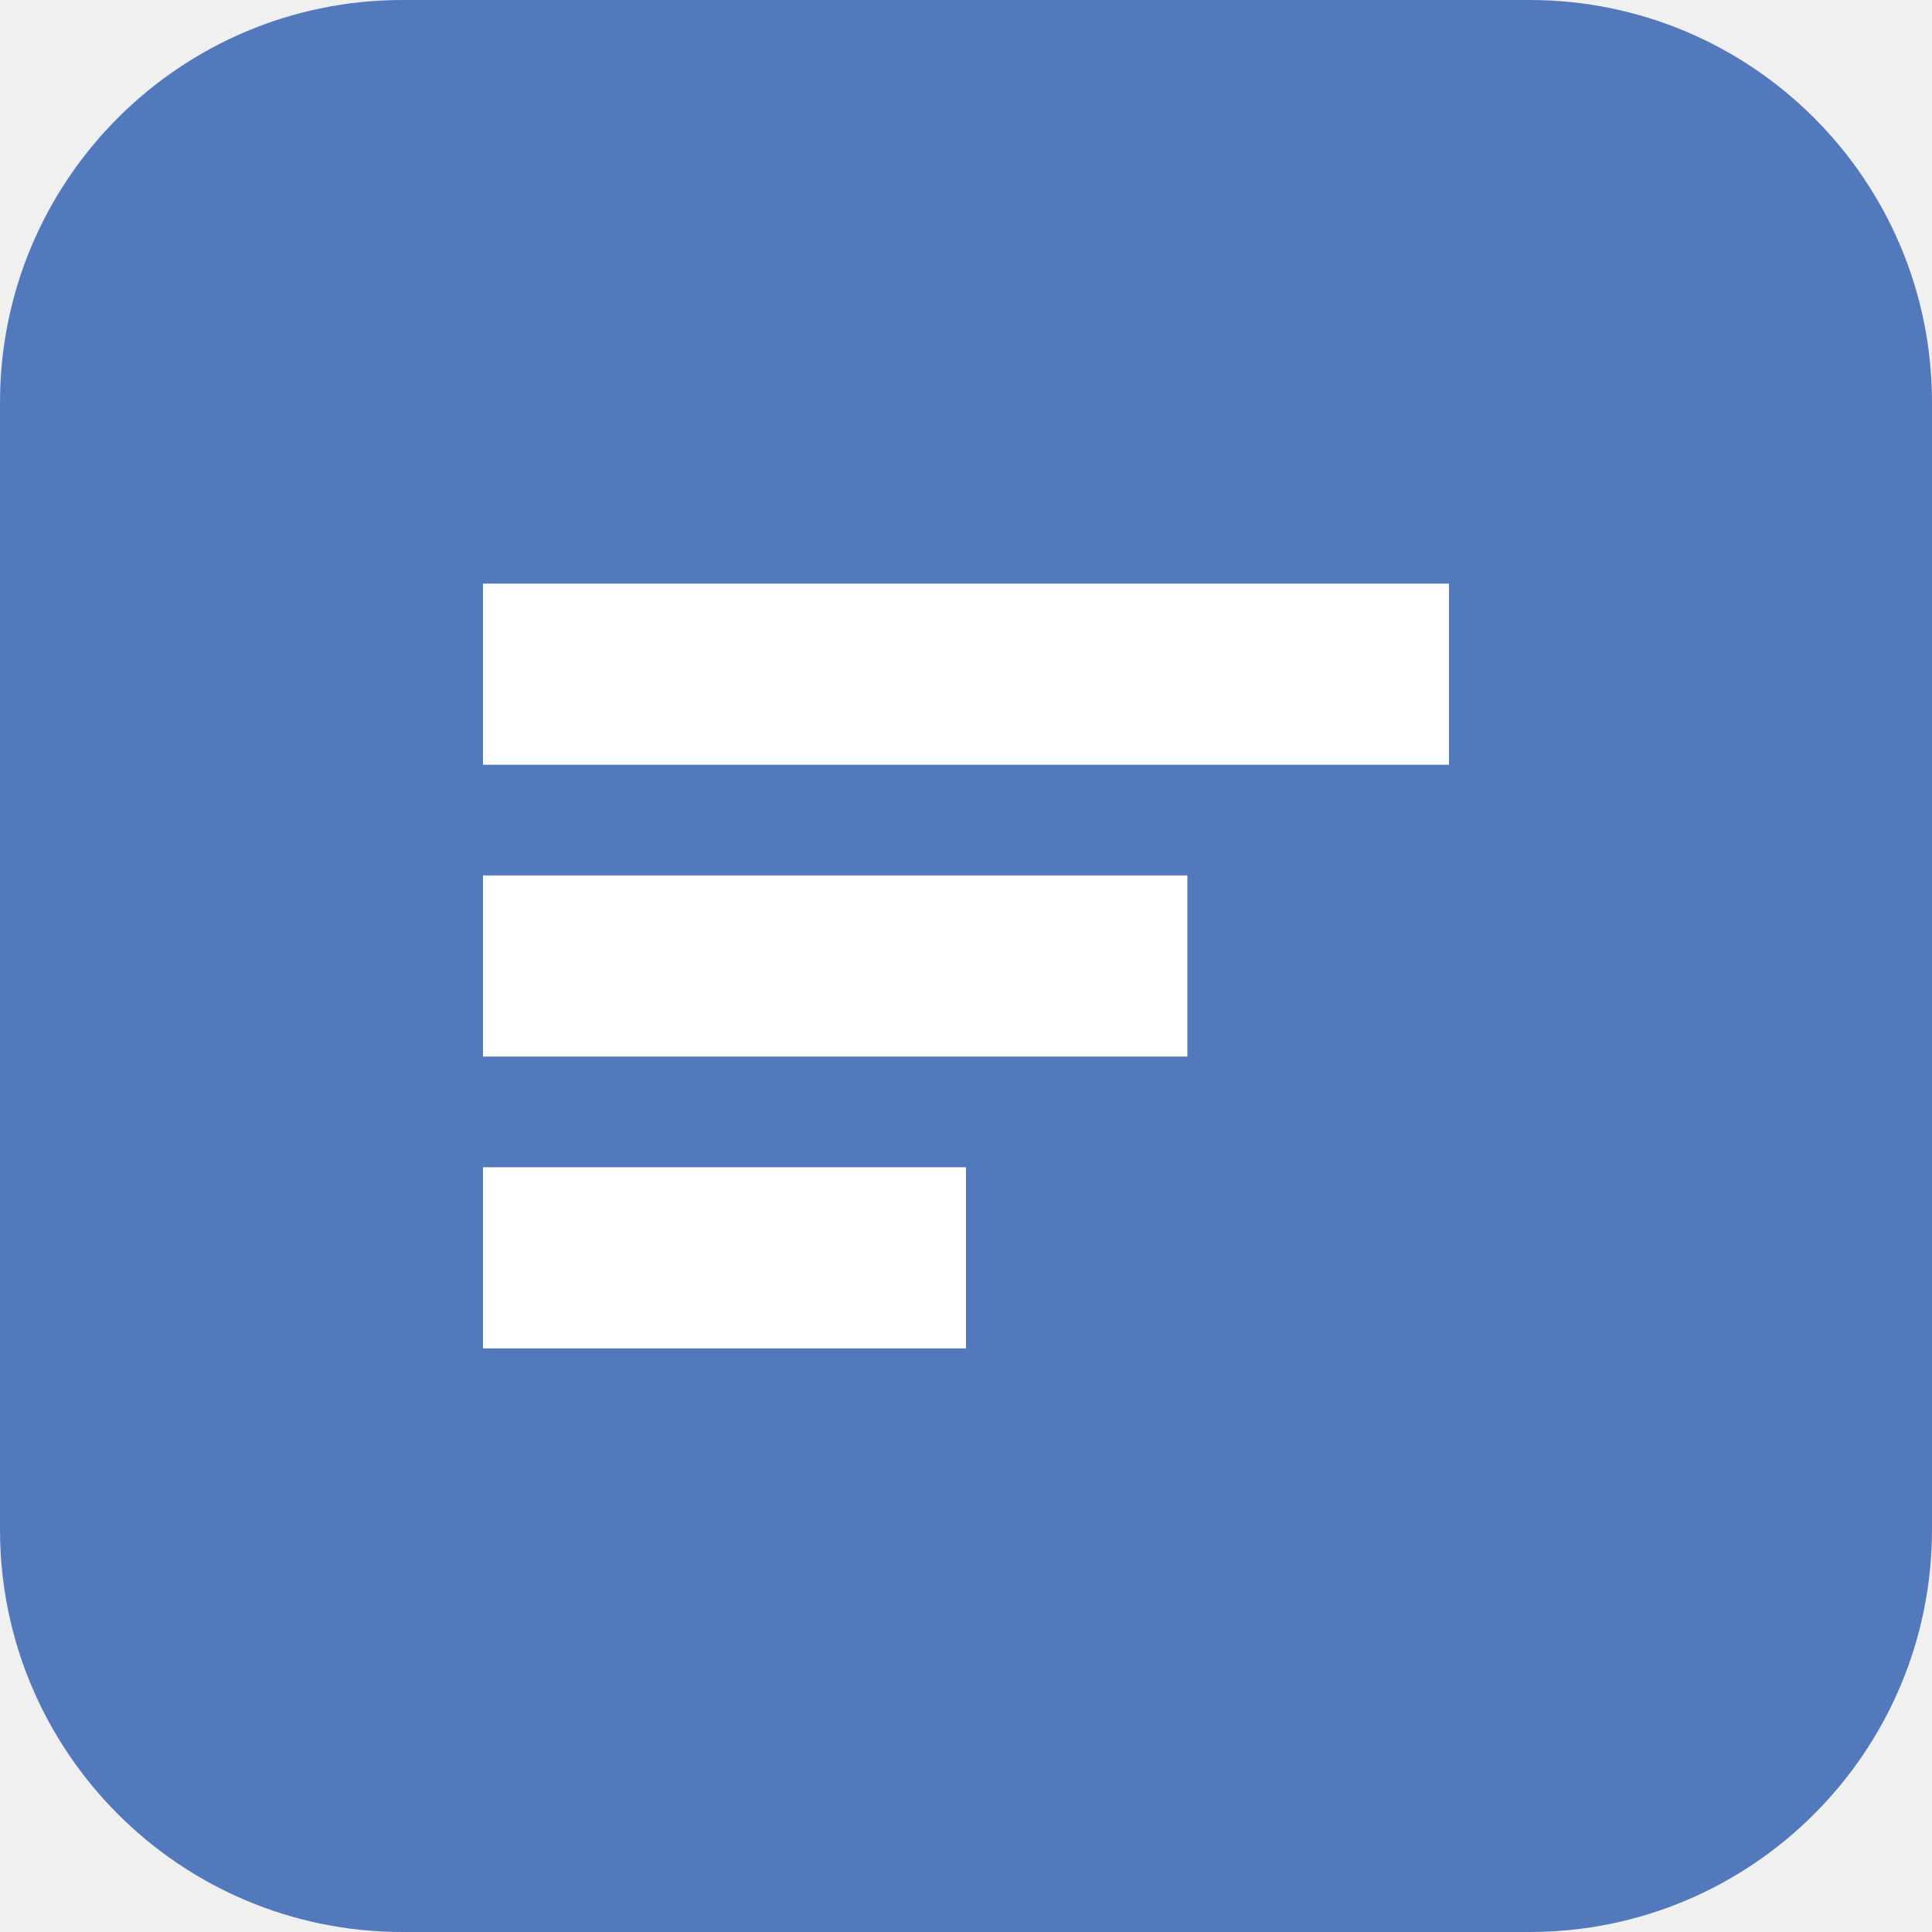
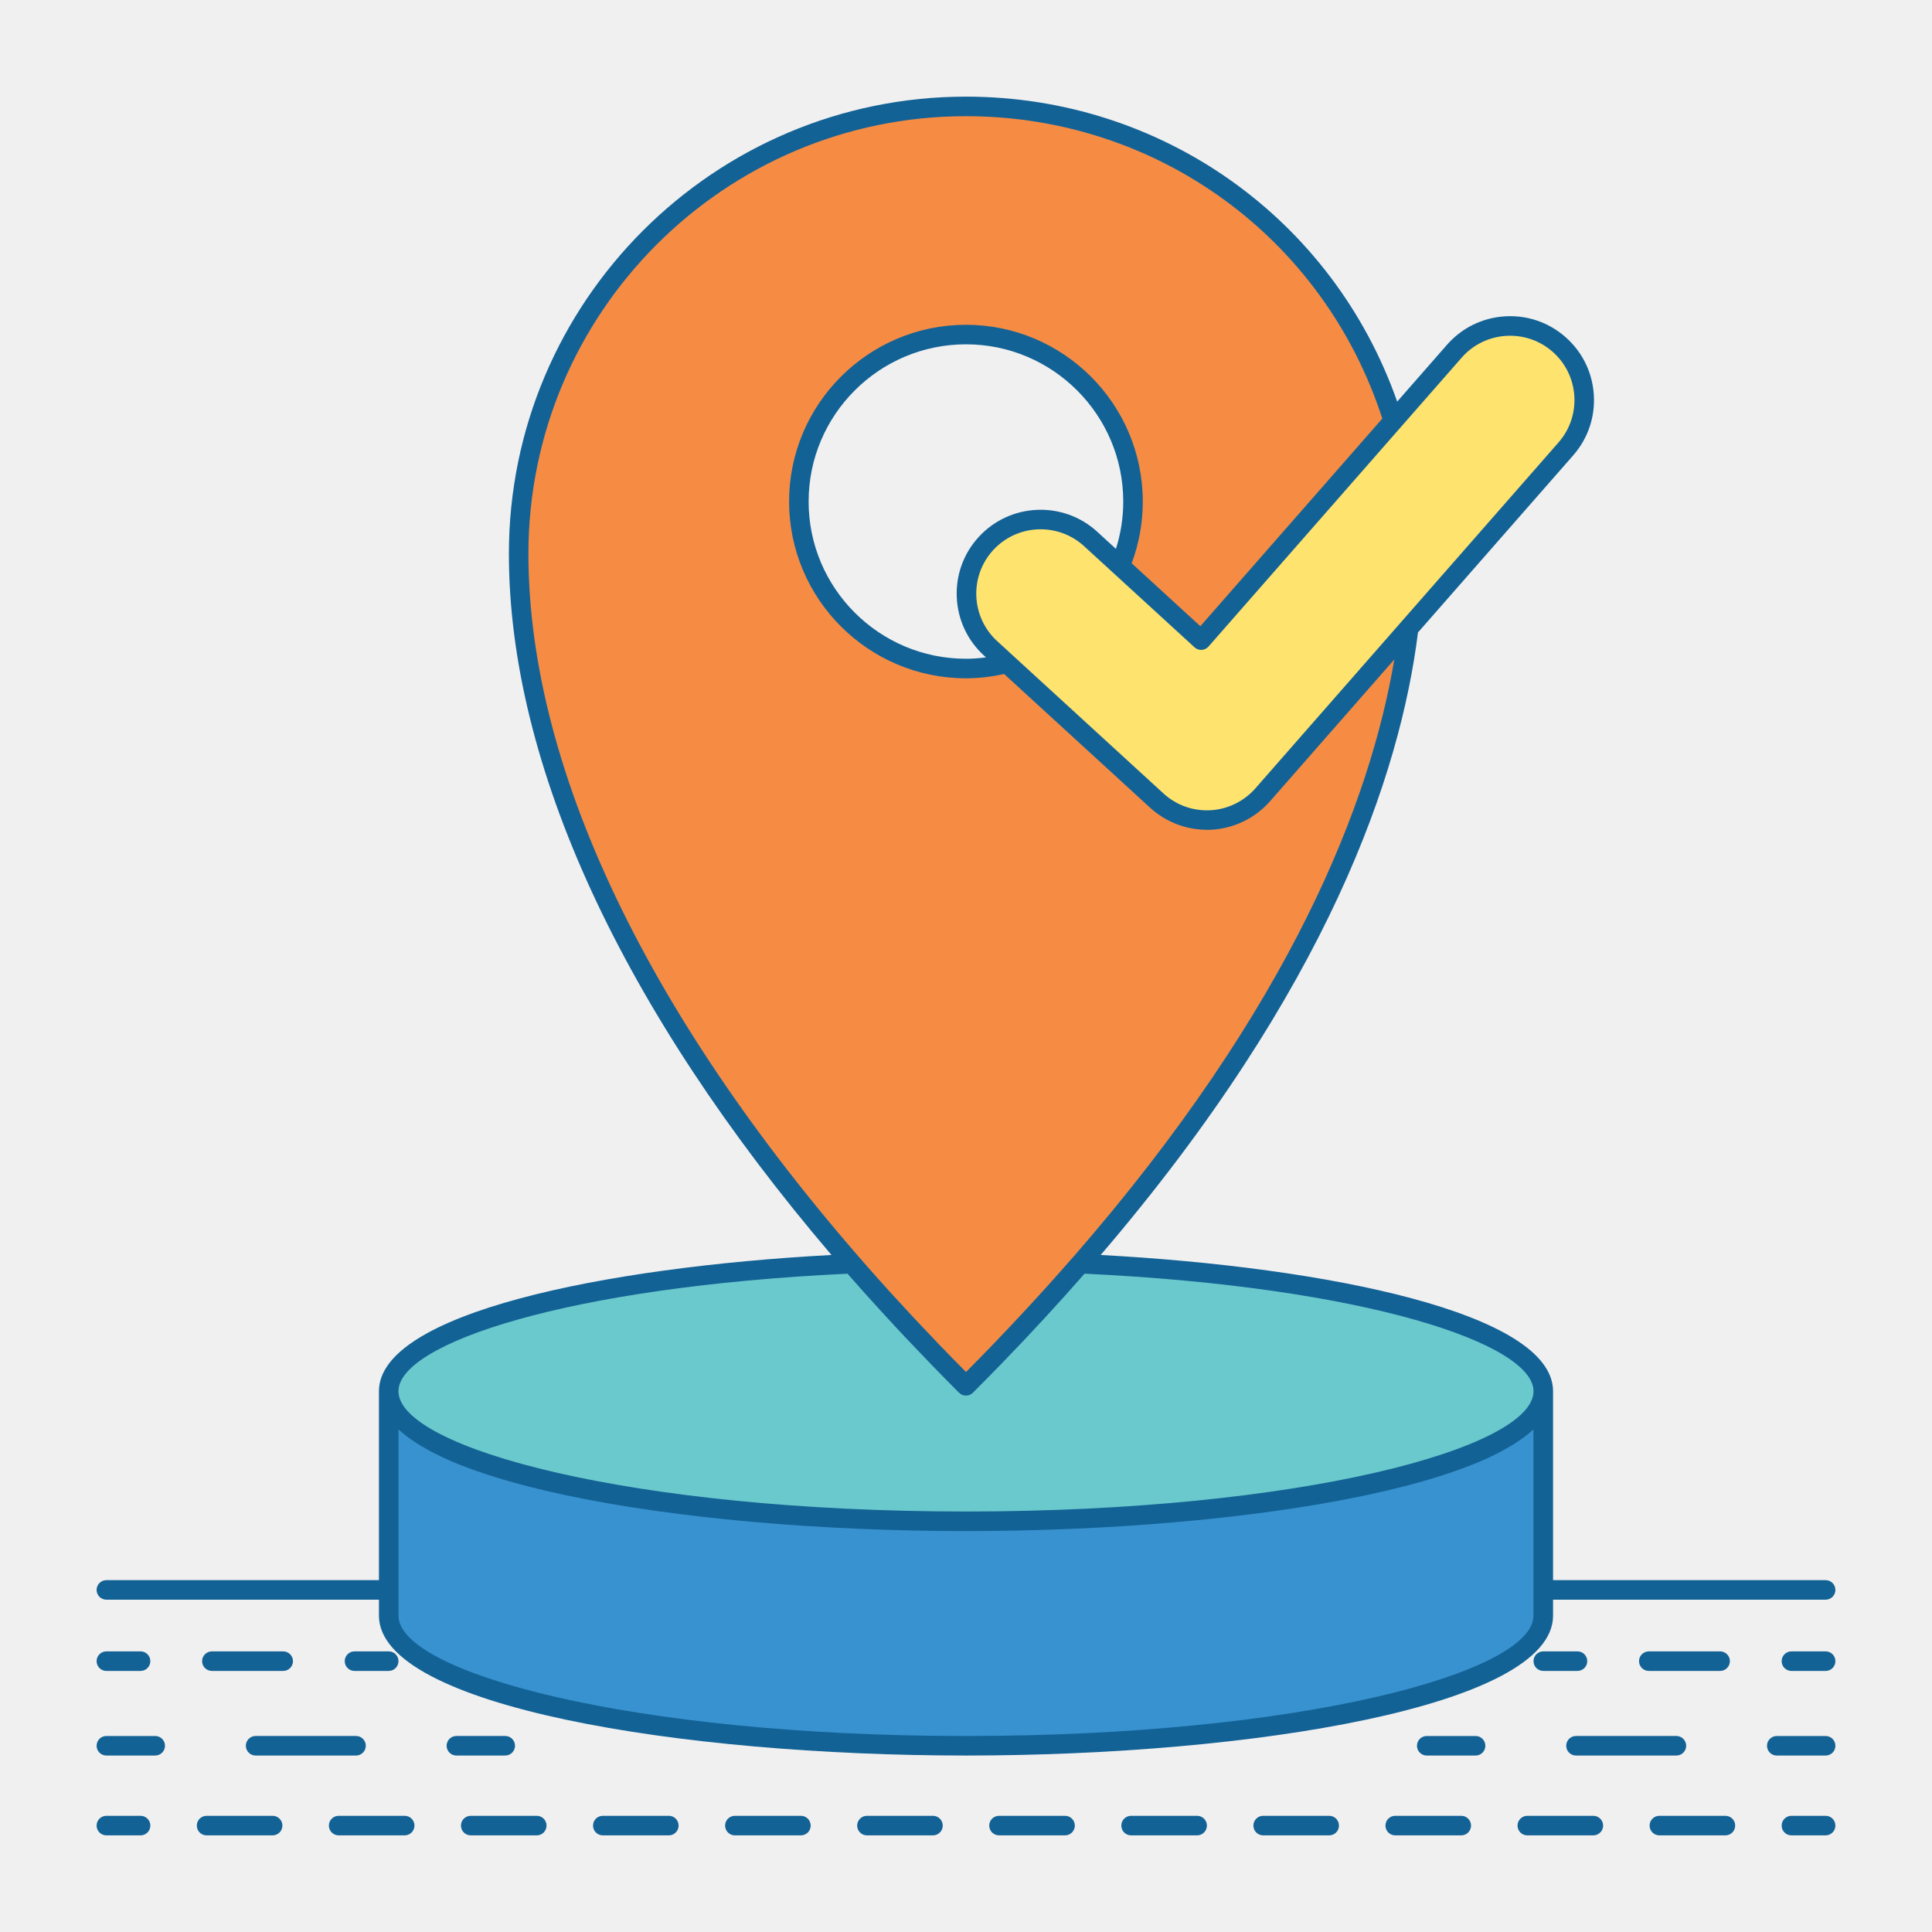
- <svg xmlns="http://www.w3.org/2000/svg" viewBox="0 0 192 192">
-   <rect width="192" height="192" rx="40" fill="#5379bd" />
-   <path d="M48 58h96v18H48zm0 29h70v18H48zm0 29h48v18H48z" fill="#fff" />
+ <svg xmlns="http://www.w3.org/2000/svg" height="800px" width="800px" version="1.1" id="Layer_1" viewBox="0 0 100 100" enable-background="new 0 0 100 100" xml:space="preserve">
+   <g>
+     <path fill="#3792CF" d="M50,78.743c-16.503,0-29.881-3.014-29.881-6.732v11.617c0,3.718,13.378,6.732,29.881,6.732   s29.881-3.014,29.881-6.732V72.011C79.881,75.729,66.503,78.743,50,78.743z" />
+     <path fill="#6AC9CC" d="M55.914,65.411c-1.809,2.076-3.776,4.185-5.914,6.322c-2.138-2.137-4.105-4.245-5.914-6.322   c-13.67,0.618-23.967,3.338-23.967,6.6c0,3.718,13.378,6.732,29.881,6.732s29.881-3.014,29.881-6.732   C79.881,68.749,69.583,66.03,55.914,65.411z" />
+     <g>
+       <path fill="#FEE36F" d="M62.471,42.449c-0.957,0-1.882-0.358-2.592-1.007l-8.61-7.887c-1.563-1.431-1.669-3.858-0.238-5.421    c1.431-1.562,3.859-1.669,5.421-0.238l5.718,5.237l13.106-14.955c1.397-1.593,3.821-1.754,5.415-0.357    c1.594,1.396,1.754,3.821,0.357,5.414L65.356,41.141c-0.68,0.776-1.645,1.246-2.675,1.302    C62.61,42.447,62.541,42.449,62.471,42.449z" />
+     </g>
+     <path fill="#F68C43" d="M65.356,41.141c-0.68,0.776-1.645,1.246-2.675,1.302c-0.07,0.004-0.14,0.006-0.21,0.006   c-0.957,0-1.882-0.358-2.592-1.007l-7.762-7.11c-0.678,0.171-1.385,0.271-2.117,0.271c-4.779,0-8.652-3.869-8.652-8.643   c0-4.771,3.873-8.643,8.652-8.643c4.779,0,8.644,3.873,8.644,8.643c0,1.182-0.238,2.307-0.667,3.333l4.193,3.841l9.946-11.349   C69.188,12.356,60.396,5.508,50,5.508c-12.791,0-23.155,10.366-23.155,23.153c0,11.287,6.392,26.318,23.155,43.072   C64.92,56.82,71.619,43.276,72.913,32.519L65.356,41.141z" />
+     <path fill="#136296" d="M80.386,83.628V82.8h14.108c0.279,0,0.506-0.226,0.506-0.506s-0.226-0.506-0.506-0.506H80.386v-9.778   c0-4.026-11.593-6.416-23.414-7.053C68.763,51.181,72.48,40.06,73.394,32.737l8.034-9.167c0.765-0.872,1.144-1.99,1.067-3.148   c-0.076-1.157-0.599-2.216-1.471-2.98c-0.872-0.765-1.987-1.143-3.148-1.067c-1.157,0.076-2.216,0.599-2.98,1.471l-2.578,2.942   C68.986,11.309,60.128,5.002,50,5.002c-13.046,0-23.66,10.613-23.66,23.659c0,10.936,5.87,23.6,16.697,36.296   c-11.824,0.637-23.423,3.026-23.423,7.053v9.778H5.506C5.226,81.789,5,82.015,5,82.294S5.226,82.8,5.506,82.8h14.108v0.828   c0,4.701,15.656,7.238,30.386,7.238S80.386,88.329,80.386,83.628z M75.656,18.512c1.211-1.382,3.32-1.52,4.701-0.31   c0.669,0.586,1.07,1.398,1.129,2.286c0.059,0.888-0.232,1.745-0.819,2.415L64.976,40.808c-0.587,0.669-1.433,1.082-2.321,1.13   c-0.903,0.05-1.773-0.264-2.434-0.869l-8.61-7.887c-1.354-1.241-1.447-3.352-0.206-4.706c0.656-0.716,1.556-1.08,2.458-1.08   c0.804,0,1.61,0.289,2.249,0.873l5.718,5.237c0.1,0.092,0.234,0.139,0.369,0.132c0.136-0.007,0.263-0.069,0.353-0.172   L75.656,18.512z M51.034,34.025c-0.349,0.047-0.695,0.072-1.034,0.072c-4.492,0-8.146-3.65-8.146-8.137   c0-4.487,3.654-8.138,8.146-8.138c4.488,0,8.139,3.651,8.139,8.138c0,0.839-0.129,1.659-0.379,2.449l-0.966-0.885   c-1.765-1.618-4.518-1.496-6.136,0.269c-0.784,0.855-1.187,1.964-1.136,3.123c0.051,1.159,0.55,2.228,1.405,3.012L51.034,34.025z    M27.351,28.661c0-12.488,10.16-22.647,22.649-22.647c9.887,0,18.511,6.278,21.548,15.652L62.13,32.412l-3.555-3.257   c0.381-1.022,0.575-2.095,0.575-3.195c0-5.045-4.104-9.149-9.15-9.149c-5.049,0-9.157,4.104-9.157,9.149   c0,5.044,4.108,9.149,9.157,9.149c0.645,0,1.307-0.075,1.973-0.223l7.565,6.929c0.103,0.094,0.211,0.183,0.321,0.266   c0.054,0.041,0.112,0.077,0.168,0.115c0.057,0.039,0.113,0.08,0.172,0.116c0.069,0.042,0.14,0.08,0.211,0.118   c0.049,0.027,0.097,0.055,0.148,0.079c0.073,0.036,0.149,0.067,0.224,0.099c0.052,0.022,0.103,0.045,0.156,0.065   c0.072,0.027,0.144,0.05,0.217,0.073c0.061,0.019,0.121,0.039,0.183,0.055c0.066,0.018,0.132,0.032,0.199,0.047   c0.073,0.016,0.146,0.031,0.22,0.043c0.058,0.01,0.117,0.017,0.176,0.025c0.084,0.01,0.168,0.019,0.253,0.024   c0.054,0.004,0.109,0.006,0.163,0.008c0.041,0.001,0.081,0.006,0.122,0.006c0.079,0,0.158-0.002,0.238-0.007   c1.159-0.064,2.263-0.601,3.028-1.474l6.432-7.339c-1.234,7.309-5.285,17.929-16.626,30.936c-0.003,0.003-0.007,0.004-0.01,0.007   c-1.723,1.978-3.583,3.974-5.532,5.938c-0.47-0.474-0.935-0.949-1.394-1.426c-0.216-0.225-0.427-0.449-0.64-0.674   c-0.229-0.241-0.459-0.481-0.684-0.722c-0.348-0.373-0.691-0.746-1.031-1.12c-0.071-0.078-0.144-0.156-0.215-0.234   C33.944,53.485,27.351,40.083,27.351,28.661z M43.866,65.927c0.543,0.62,1.102,1.242,1.67,1.864   c0.114,0.125,0.231,0.25,0.345,0.375c0.312,0.339,0.623,0.678,0.942,1.016c0.253,0.269,0.511,0.538,0.769,0.806   c0.202,0.211,0.4,0.422,0.604,0.632c0.475,0.49,0.957,0.98,1.446,1.469c0.099,0.099,0.228,0.148,0.357,0.148   s0.259-0.049,0.357-0.148c0.512-0.512,1.019-1.027,1.519-1.543c1.522-1.57,2.939-3.11,4.261-4.62   c14.551,0.687,23.238,3.624,23.238,6.083c0,2.945-12.064,6.226-29.375,6.226s-29.375-3.281-29.375-6.226   C20.625,69.551,29.313,66.614,43.866,65.927z M50,89.855c-17.311,0-29.375-3.281-29.375-6.226v-9.64   c0.013,0.012,0.029,0.024,0.043,0.036c0.043,0.039,0.092,0.078,0.138,0.117c0.091,0.078,0.185,0.155,0.286,0.231   c0.057,0.043,0.118,0.086,0.178,0.128c0.1,0.071,0.205,0.141,0.313,0.21c0.067,0.042,0.134,0.085,0.203,0.126   c0.116,0.07,0.238,0.138,0.362,0.207c0.07,0.038,0.138,0.077,0.21,0.115c0.15,0.078,0.307,0.155,0.467,0.231   c0.054,0.026,0.105,0.052,0.16,0.077c0.218,0.1,0.445,0.198,0.681,0.294c0.063,0.026,0.131,0.05,0.195,0.076   c0.178,0.07,0.358,0.14,0.545,0.208c0.095,0.035,0.194,0.068,0.291,0.102c0.165,0.058,0.332,0.115,0.503,0.171   c0.108,0.035,0.217,0.07,0.327,0.105c0.172,0.054,0.348,0.107,0.526,0.16c0.112,0.033,0.223,0.066,0.337,0.098   c0.193,0.055,0.39,0.108,0.589,0.161c0.105,0.028,0.208,0.056,0.314,0.084c0.268,0.069,0.541,0.136,0.82,0.202   c0.042,0.01,0.081,0.02,0.123,0.03c0.319,0.075,0.646,0.147,0.977,0.218c0.111,0.024,0.225,0.046,0.337,0.07   c0.227,0.047,0.455,0.094,0.688,0.139c0.135,0.026,0.272,0.052,0.409,0.078c0.217,0.041,0.436,0.081,0.657,0.12   c0.144,0.025,0.288,0.051,0.434,0.076c0.225,0.038,0.452,0.076,0.681,0.112c0.143,0.023,0.284,0.046,0.428,0.068   c0.255,0.039,0.513,0.077,0.772,0.115c0.12,0.017,0.239,0.036,0.361,0.053c0.379,0.053,0.761,0.105,1.148,0.154   c0.075,0.01,0.151,0.018,0.226,0.027c0.317,0.039,0.635,0.078,0.957,0.115c0.143,0.016,0.288,0.032,0.432,0.048   c0.258,0.028,0.517,0.056,0.778,0.083c0.16,0.016,0.321,0.032,0.482,0.048c0.252,0.025,0.504,0.048,0.758,0.071   c0.162,0.015,0.325,0.029,0.488,0.043c0.265,0.023,0.532,0.044,0.799,0.066c0.151,0.012,0.302,0.024,0.454,0.036   c0.322,0.024,0.646,0.047,0.97,0.068c0.097,0.006,0.193,0.014,0.29,0.02c0.421,0.027,0.844,0.052,1.269,0.075   c0.114,0.006,0.229,0.011,0.344,0.017c0.312,0.016,0.624,0.031,0.938,0.045c0.157,0.007,0.314,0.013,0.471,0.019   c0.275,0.011,0.55,0.022,0.825,0.031c0.168,0.006,0.335,0.011,0.503,0.016c0.27,0.008,0.541,0.015,0.811,0.022   c0.165,0.004,0.329,0.008,0.493,0.011c0.291,0.006,0.582,0.01,0.873,0.014c0.14,0.002,0.28,0.004,0.42,0.006   c0.43,0.004,0.86,0.007,1.289,0.007s0.859-0.003,1.289-0.007c0.14-0.001,0.28-0.004,0.42-0.006   c0.291-0.004,0.582-0.008,0.873-0.014c0.165-0.003,0.329-0.007,0.493-0.011c0.27-0.006,0.541-0.014,0.811-0.022   c0.168-0.005,0.335-0.01,0.503-0.016c0.275-0.009,0.55-0.02,0.825-0.031c0.157-0.006,0.314-0.012,0.471-0.019   c0.313-0.014,0.626-0.029,0.938-0.045c0.114-0.006,0.229-0.011,0.344-0.017c0.425-0.023,0.848-0.048,1.269-0.075   c0.097-0.006,0.193-0.014,0.29-0.02c0.325-0.022,0.648-0.044,0.97-0.068c0.152-0.011,0.303-0.024,0.454-0.036   c0.267-0.021,0.534-0.043,0.799-0.066c0.163-0.014,0.326-0.029,0.488-0.043c0.254-0.023,0.506-0.047,0.758-0.071   c0.161-0.016,0.322-0.031,0.482-0.048c0.261-0.027,0.52-0.055,0.778-0.083c0.144-0.016,0.289-0.031,0.432-0.048   c0.322-0.037,0.64-0.075,0.957-0.115c0.075-0.009,0.152-0.018,0.226-0.027c0.387-0.049,0.769-0.101,1.148-0.154   c0.121-0.017,0.24-0.035,0.361-0.053c0.259-0.038,0.517-0.076,0.772-0.115c0.144-0.022,0.286-0.045,0.428-0.068   c0.229-0.037,0.456-0.074,0.681-0.112c0.146-0.025,0.29-0.05,0.434-0.076c0.221-0.039,0.44-0.079,0.657-0.12   c0.137-0.026,0.274-0.051,0.409-0.078c0.233-0.045,0.461-0.092,0.688-0.139c0.112-0.023,0.226-0.046,0.337-0.07   c0.332-0.071,0.658-0.143,0.977-0.218c0.042-0.01,0.081-0.02,0.123-0.03c0.278-0.066,0.552-0.133,0.82-0.202   c0.106-0.027,0.209-0.056,0.314-0.084c0.199-0.053,0.397-0.107,0.589-0.161c0.114-0.032,0.226-0.065,0.337-0.098   c0.178-0.053,0.354-0.106,0.526-0.16c0.11-0.035,0.22-0.069,0.327-0.105c0.171-0.056,0.338-0.113,0.503-0.171   c0.097-0.034,0.196-0.068,0.291-0.102c0.187-0.068,0.367-0.138,0.545-0.208c0.064-0.025,0.132-0.05,0.195-0.076   c0.236-0.096,0.463-0.194,0.681-0.294c0.055-0.025,0.106-0.052,0.16-0.077c0.16-0.076,0.318-0.153,0.467-0.231   c0.072-0.038,0.14-0.076,0.21-0.115c0.124-0.068,0.246-0.137,0.362-0.207c0.07-0.042,0.137-0.084,0.203-0.126   c0.109-0.069,0.213-0.139,0.313-0.21c0.06-0.043,0.121-0.085,0.178-0.128c0.101-0.076,0.195-0.153,0.286-0.231   c0.046-0.039,0.094-0.077,0.138-0.117c0.013-0.012,0.03-0.024,0.043-0.036v9.64C79.375,86.573,67.311,89.855,50,89.855z" />
+     <path fill="#136296" d="M82.156,85.981c0-0.279-0.226-0.506-0.506-0.506h-1.77c-0.279,0-0.506,0.226-0.506,0.506   s0.226,0.506,0.506,0.506h1.77C81.93,86.487,82.156,86.26,82.156,85.981z" />
+     <path fill="#136296" d="M89.539,85.981c0-0.279-0.226-0.506-0.506-0.506h-3.691c-0.279,0-0.506,0.226-0.506,0.506   s0.226,0.506,0.506,0.506h3.691C89.313,86.487,89.539,86.26,89.539,85.981z" />
+     <path fill="#136296" d="M94.494,85.475h-1.77c-0.279,0-0.506,0.226-0.506,0.506s0.226,0.506,0.506,0.506h1.77   c0.279,0,0.506-0.226,0.506-0.506S94.774,85.475,94.494,85.475z" />
+     <path fill="#136296" d="M5.506,86.487h1.77c0.279,0,0.506-0.226,0.506-0.506s-0.226-0.506-0.506-0.506h-1.77   C5.226,85.475,5,85.702,5,85.981S5.226,86.487,5.506,86.487z" />
+     <path fill="#136296" d="M14.658,85.475h-3.691c-0.279,0-0.506,0.226-0.506,0.506s0.226,0.506,0.506,0.506h3.691   c0.279,0,0.506-0.226,0.506-0.506S14.937,85.475,14.658,85.475z" />
+     <path fill="#136296" d="M20.119,86.487c0.279,0,0.506-0.226,0.506-0.506s-0.226-0.506-0.506-0.506h-1.77   c-0.279,0-0.506,0.226-0.506,0.506s0.226,0.506,0.506,0.506H20.119z" />
+     <path fill="#136296" d="M76.376,89.855h-2.528c-0.279,0-0.506,0.226-0.506,0.506s0.226,0.506,0.506,0.506h2.528   c0.279,0,0.506-0.226,0.506-0.506S76.656,89.855,76.376,89.855z" />
+     <path fill="#136296" d="M81.573,90.866h5.197c0.279,0,0.506-0.226,0.506-0.506s-0.226-0.506-0.506-0.506h-5.197   c-0.279,0-0.506,0.226-0.506,0.506S81.294,90.866,81.573,90.866z" />
+     <path fill="#136296" d="M94.494,89.855h-2.528c-0.279,0-0.506,0.226-0.506,0.506s0.226,0.506,0.506,0.506h2.528   c0.279,0,0.506-0.226,0.506-0.506S94.774,89.855,94.494,89.855z" />
+     <path fill="#136296" d="M8.034,89.855H5.506C5.226,89.855,5,90.081,5,90.36s0.226,0.506,0.506,0.506h2.528   c0.279,0,0.506-0.226,0.506-0.506S8.313,89.855,8.034,89.855z" />
+     <path fill="#136296" d="M12.725,90.36c0,0.279,0.226,0.506,0.506,0.506h5.197c0.279,0,0.506-0.226,0.506-0.506   s-0.226-0.506-0.506-0.506H13.23C12.951,89.855,12.725,90.081,12.725,90.36z" />
+     <path fill="#136296" d="M26.657,90.36c0-0.279-0.226-0.506-0.506-0.506h-2.528c-0.279,0-0.506,0.226-0.506,0.506   s0.226,0.506,0.506,0.506h2.528C26.431,90.866,26.657,90.639,26.657,90.36z" />
+     <path fill="#136296" d="M7.275,93.986h-1.77C5.226,93.986,5,94.213,5,94.492s0.226,0.506,0.506,0.506h1.77   c0.279,0,0.506-0.226,0.506-0.506S7.555,93.986,7.275,93.986z" />
+     <path fill="#136296" d="M20.947,93.986h-3.418c-0.279,0-0.506,0.226-0.506,0.506s0.226,0.506,0.506,0.506h3.418   c0.279,0,0.506-0.226,0.506-0.506S21.226,93.986,20.947,93.986z" />
+     <path fill="#136296" d="M14.111,93.986h-3.418c-0.279,0-0.506,0.226-0.506,0.506s0.226,0.506,0.506,0.506h3.418   c0.279,0,0.506-0.226,0.506-0.506S14.39,93.986,14.111,93.986z" />
+     <path fill="#136296" d="M27.783,93.986h-3.418c-0.279,0-0.506,0.226-0.506,0.506s0.226,0.506,0.506,0.506h3.418   c0.279,0,0.506-0.226,0.506-0.506S28.062,93.986,27.783,93.986z" />
+     <path fill="#136296" d="M61.963,93.986h-3.418c-0.279,0-0.506,0.226-0.506,0.506s0.226,0.506,0.506,0.506h3.418   c0.279,0,0.506-0.226,0.506-0.506S62.242,93.986,61.963,93.986z" />
+     <path fill="#136296" d="M34.619,93.986h-3.418c-0.279,0-0.506,0.226-0.506,0.506s0.226,0.506,0.506,0.506h3.418   c0.279,0,0.506-0.226,0.506-0.506S34.898,93.986,34.619,93.986z" />
+     <path fill="#136296" d="M89.307,93.986h-3.418c-0.279,0-0.506,0.226-0.506,0.506s0.226,0.506,0.506,0.506h3.418   c0.279,0,0.506-0.226,0.506-0.506S89.586,93.986,89.307,93.986z" />
+     <path fill="#136296" d="M75.635,93.986h-3.418c-0.279,0-0.506,0.226-0.506,0.506s0.226,0.506,0.506,0.506h3.418   c0.279,0,0.506-0.226,0.506-0.506S75.914,93.986,75.635,93.986z" />
+     <path fill="#136296" d="M68.799,93.986h-3.418c-0.279,0-0.506,0.226-0.506,0.506s0.226,0.506,0.506,0.506h3.418   c0.279,0,0.506-0.226,0.506-0.506S69.078,93.986,68.799,93.986z" />
+     <path fill="#136296" d="M48.291,93.986h-3.418c-0.279,0-0.506,0.226-0.506,0.506s0.226,0.506,0.506,0.506h3.418   c0.279,0,0.506-0.226,0.506-0.506S48.57,93.986,48.291,93.986z" />
+     <path fill="#136296" d="M41.455,93.986h-3.418c-0.279,0-0.506,0.226-0.506,0.506s0.226,0.506,0.506,0.506h3.418   c0.279,0,0.506-0.226,0.506-0.506S41.734,93.986,41.455,93.986z" />
+     <path fill="#136296" d="M82.471,93.986h-3.418c-0.279,0-0.506,0.226-0.506,0.506s0.226,0.506,0.506,0.506h3.418   c0.279,0,0.506-0.226,0.506-0.506S82.75,93.986,82.471,93.986z" />
+     <path fill="#136296" d="M55.127,93.986h-3.418c-0.279,0-0.506,0.226-0.506,0.506s0.226,0.506,0.506,0.506h3.418   c0.279,0,0.506-0.226,0.506-0.506S55.406,93.986,55.127,93.986z" />
+     <path fill="#136296" d="M94.494,93.986h-1.77c-0.279,0-0.506,0.226-0.506,0.506s0.226,0.506,0.506,0.506h1.77   c0.279,0,0.506-0.226,0.506-0.506S94.774,93.986,94.494,93.986z" />
+   </g>
</svg>
